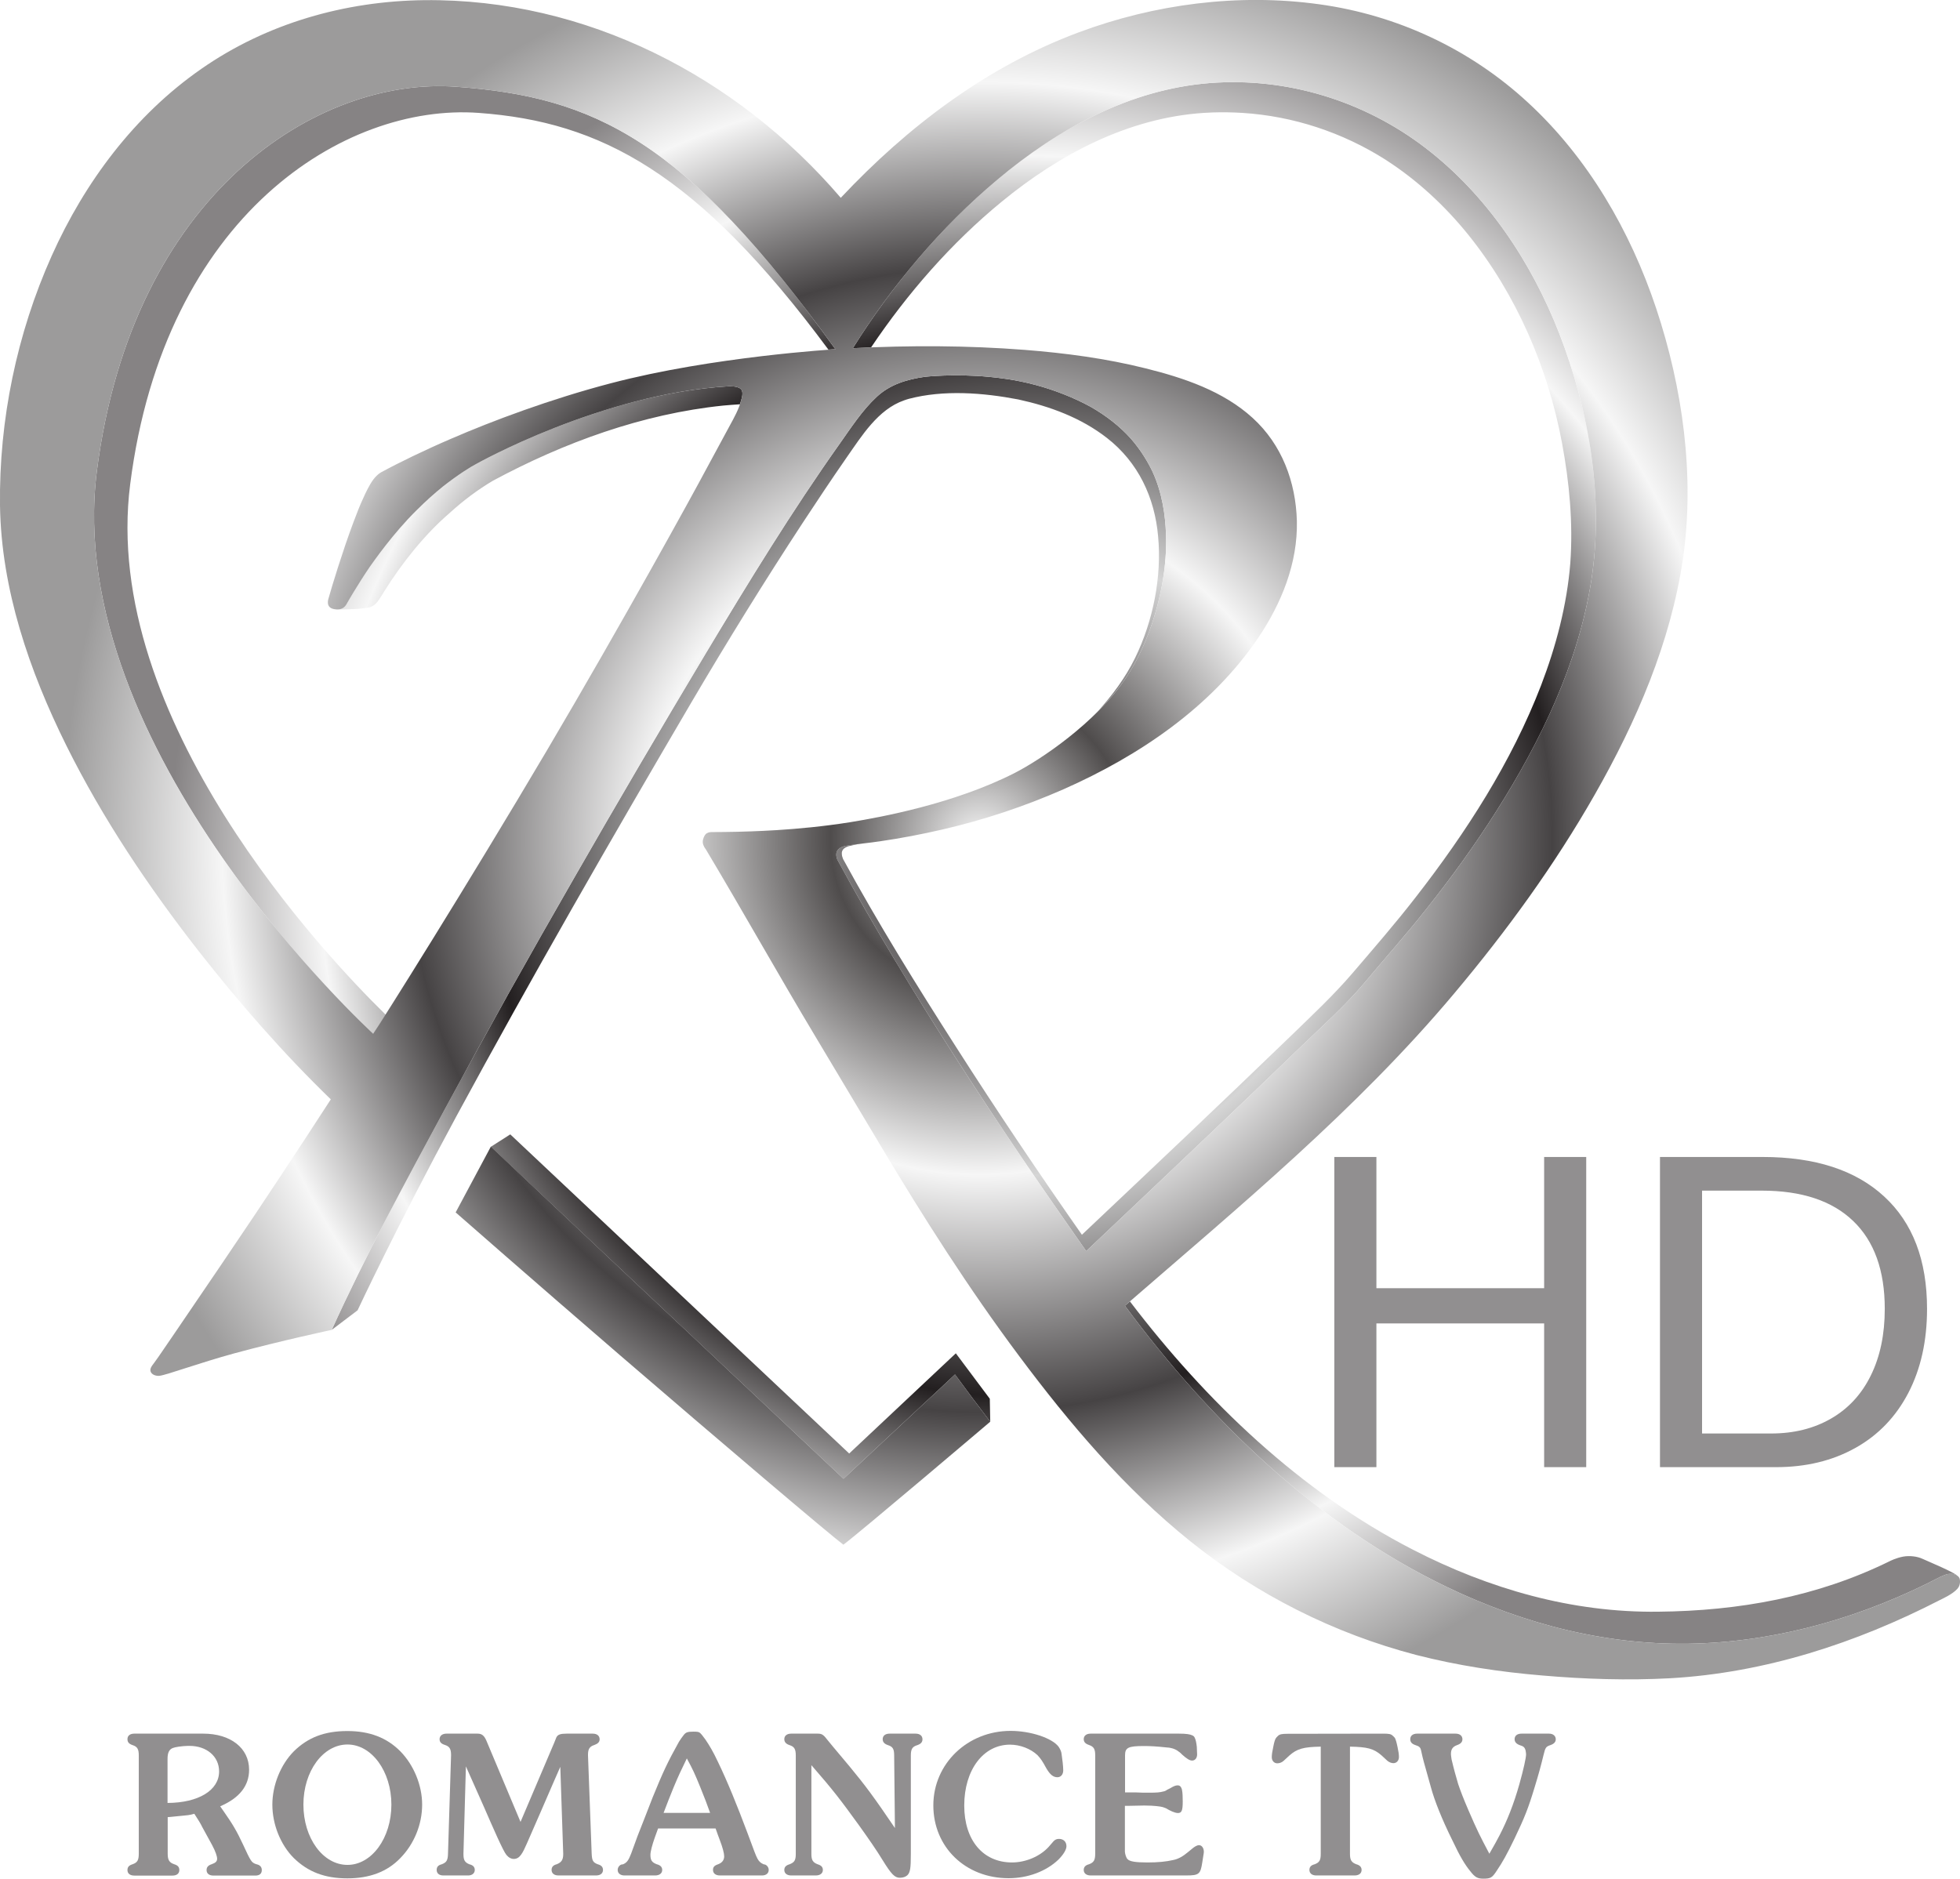
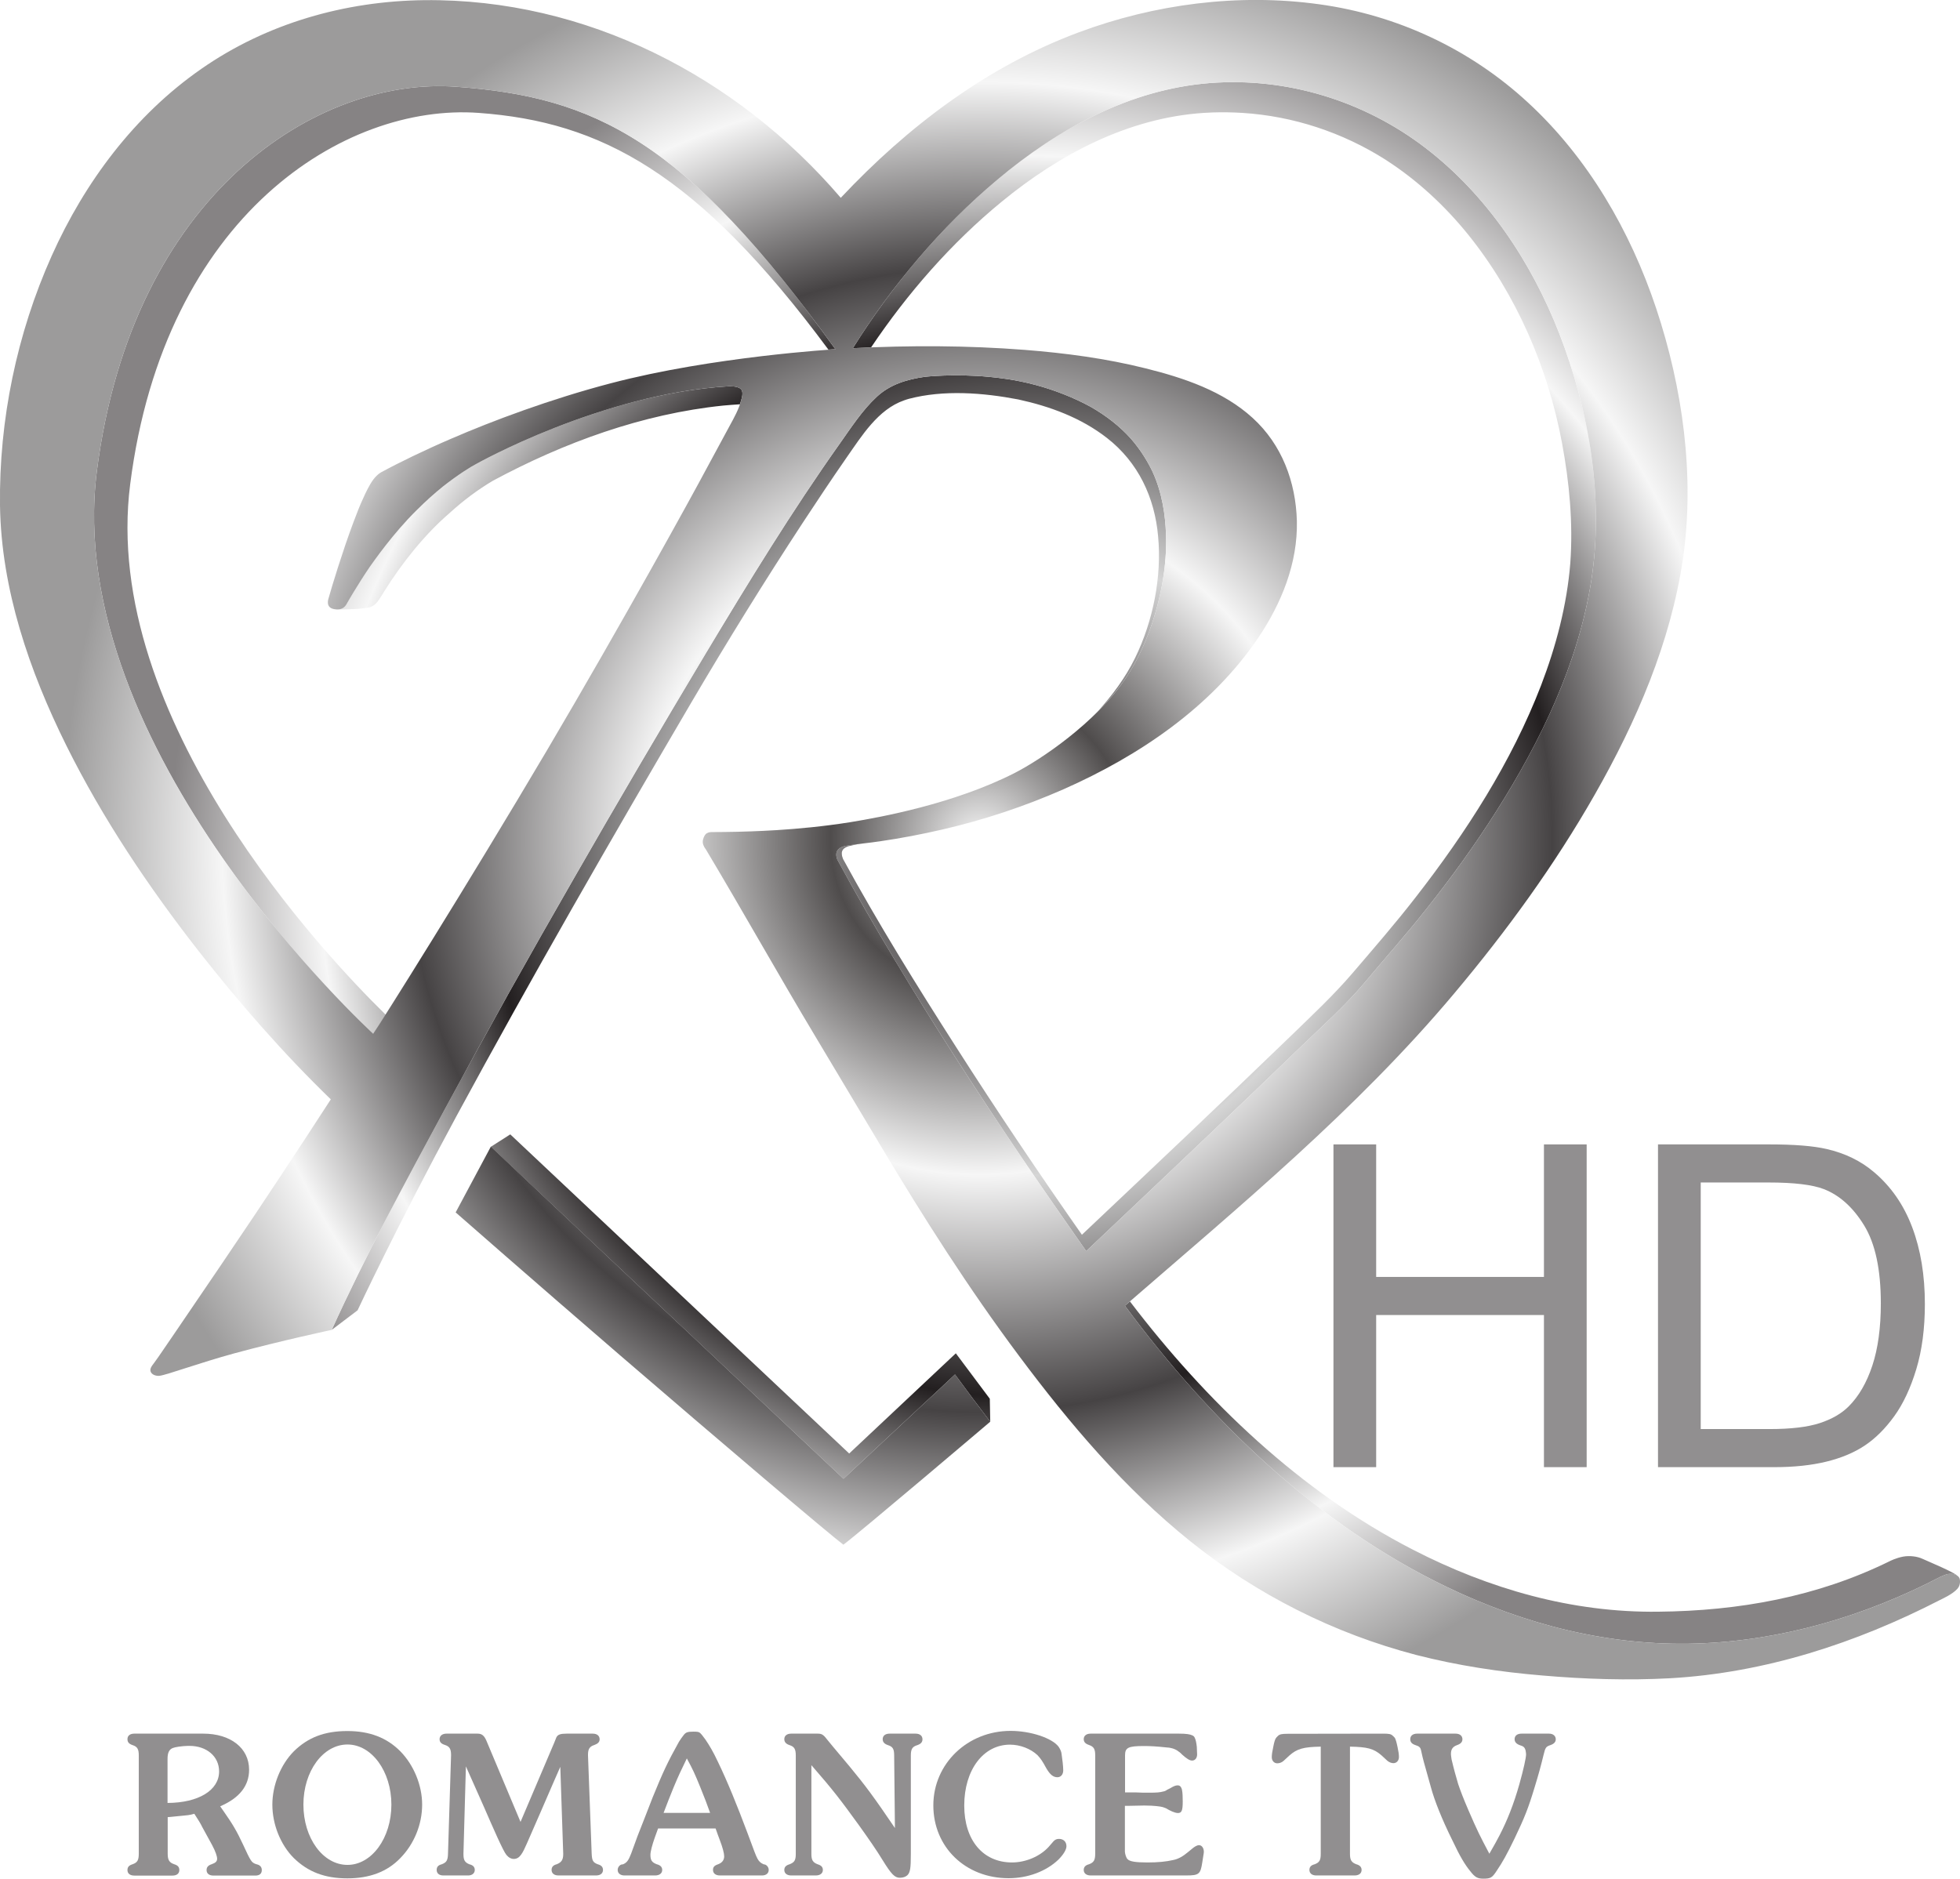
<svg xmlns="http://www.w3.org/2000/svg" width="312.947" height="300" id="svg18570" version="1.1">
  <defs id="defs18572">
    <clipPath id="clipPath3527" clipPathUnits="userSpaceOnUse">
      <path id="path3529" d="m 50.031,433.29 c 0,0 -2.037,1.858 -1.806,3.677 0.232,1.818 1.444,2.579 2.348,2.513 0.904,-0.066 1.498,-0.349 2.479,-1.716 0,0 -0.8,-0.047 -1.467,-0.222 -0.397,-0.104 -0.775,-0.246 -1.045,-0.363 -0.168,-0.072 -0.343,-0.157 -0.451,-0.216 0,0 -0.027,-0.011 -0.056,-0.049 -0.027,-0.035 -0.055,-0.096 -0.066,-0.121 -0.021,-0.044 -0.043,-0.101 -0.066,-0.162 -0.07,-0.187 -0.141,-0.42 -0.162,-0.496 0,0 -0.022,-0.058 0.034,-0.069 0.062,-0.013 0.08,0.024 0.088,0.039 0,0 0.062,0.11 0.148,0.237 0.023,0.032 0.152,0.219 0.307,0.371 0.056,0.056 0.115,0.109 0.171,0.154 0.098,0.077 0.185,0.131 0.217,0.147 0,0 0.816,0.46 1.65,0.508 0.006,0 0.062,0.003 0.082,-0.02 0.018,-0.02 10e-4,-0.067 0,-0.071 -0.013,-0.055 -0.048,-0.118 -0.076,-0.169 0,0 -0.054,-0.099 -0.153,-0.283 -0.086,-0.162 -0.548,-1.003 -1.038,-1.833 -0.531,-0.899 -1.091,-1.789 -1.138,-1.856 z m 0.539,-1.168 0.23,0.43 2.305,-2.171 0.729,0.682 c 0,0 0.015,-0.022 0.116,-0.158 0.103,-0.138 0.114,-0.151 0.114,-0.151 0,0 -0.864,-0.734 -0.96,-0.804 -0.09,0.067 -0.82,0.687 -1.463,1.241 -0.573,0.494 -1.071,0.931 -1.071,0.931 z m 4.121,-0.253 c -0.578,0.826 -1.143,1.672 -1.626,2.558 -0.022,0.055 0.008,0.084 0.061,0.092 0.073,0.012 0.146,0.018 0.219,0.029 0.137,0.02 0.273,0.046 0.407,0.077 0.272,0.063 0.536,0.151 0.791,0.263 0.493,0.218 0.965,0.536 1.271,0.988 0.153,0.226 0.26,0.489 0.254,0.765 -0.007,0.256 -0.098,0.5 -0.289,0.674 -0.193,0.176 -0.45,0.262 -0.699,0.324 -0.259,0.065 -0.525,0.1 -0.791,0.121 -0.374,0.029 -0.75,0.03 -1.123,0.011 0.255,0.409 0.574,0.79 0.944,1.101 0.393,0.332 0.868,0.591 1.389,0.632 0.503,0.039 1.007,-0.116 1.407,-0.422 0.403,-0.308 0.694,-0.746 0.877,-1.215 0.196,-0.504 0.293,-1.079 0.209,-1.617 -0.085,-0.54 -0.33,-1.046 -0.62,-1.505 -0.14,-0.221 -0.294,-0.434 -0.457,-0.639 -0.13,-0.165 -0.27,-0.321 -0.405,-0.483 -0.126,-0.15 -0.275,-0.282 -0.416,-0.418 -0.19,-0.184 -0.381,-0.366 -0.572,-0.548 -0.276,-0.263 -0.554,-0.526 -0.831,-0.788 m -6.056,-0.815 c 0.052,0.007 0.255,0.083 0.493,0.148 0.296,0.08 0.63,0.152 0.632,0.152 0.225,0.496 0.486,0.975 0.745,1.453 0.273,0.504 0.553,1.004 0.839,1.501 0.282,0.492 0.569,0.981 0.86,1.467 0.279,0.465 0.563,0.93 0.877,1.373 0.073,0.103 0.147,0.218 0.241,0.305 0.088,0.082 0.198,0.114 0.315,0.131 0.003,0 0.19,0.022 0.425,-10e-4 0.05,-0.005 0.165,-0.016 0.304,-0.054 0.112,-0.03 0.241,-0.079 0.354,-0.141 0.102,-0.058 0.192,-0.129 0.261,-0.206 0.07,-0.079 0.118,-0.164 0.143,-0.217 0.129,-0.277 0.081,-0.61 0.079,-0.632 -0.004,-0.035 -0.043,-0.402 -0.251,-0.715 -0.198,-0.297 -0.562,-0.539 -0.731,-0.625 -0.396,-0.201 -0.875,-0.288 -1.07,-0.32 -0.355,-0.057 -0.683,-0.061 -0.741,-0.063 -0.057,-0.001 -0.113,-0.002 -0.169,-0.002 -0.013,0 -0.029,-0.004 -0.039,-0.016 -0.005,-0.005 -0.018,-0.029 -0.017,-0.05 10e-4,-0.023 0.017,-0.043 0.019,-0.045 0.244,-0.408 0.476,-0.823 0.72,-1.23 l 0.42,-0.703 c 0.283,-0.474 0.578,-0.938 0.909,-1.381 0.33,-0.442 0.688,-0.865 1.119,-1.211 0.436,-0.349 0.937,-0.602 1.477,-0.743 0.269,-0.069 0.546,-0.111 0.823,-0.134 0.277,-0.024 0.558,-0.033 0.836,-0.018 0.618,0.035 1.214,0.229 1.762,0.511 0.013,0.007 0.083,0.037 0.116,0.075 0.022,0.025 0.017,0.062 0.011,0.071 -0.021,0.032 -0.059,0.026 -0.076,0.024 -0.008,-10e-4 -0.04,-0.015 -0.047,-0.018 -0.493,-0.257 -1.037,-0.418 -1.594,-0.436 -0.57,-0.018 -1.12,0.123 -1.631,0.369 -0.849,0.408 -1.549,1.088 -2.105,1.839 0.747,0.648 1.515,1.282 2.152,2.041 0.342,0.407 0.657,0.84 0.92,1.302 0.271,0.475 0.495,0.993 0.575,1.538 0.079,0.544 -0.002,1.12 -0.175,1.639 -0.169,0.506 -0.445,0.983 -0.839,1.346 -0.378,0.349 -0.854,0.571 -1.363,0.641 -0.527,0.073 -1.075,0.002 -1.573,-0.184 -0.601,-0.224 -1.117,-0.616 -1.554,-1.081 -0.68,0.794 -1.666,1.303 -2.721,1.292 -0.519,-0.006 -1.03,-0.151 -1.458,-0.449 -0.436,-0.303 -0.762,-0.74 -0.978,-1.222 -0.228,-0.509 -0.345,-1.074 -0.338,-1.632 0.008,-0.548 0.192,-1.082 0.433,-1.568 0.238,-0.479 0.538,-0.926 0.867,-1.347 0.266,-0.339 0.552,-0.667 0.862,-0.967 -0.04,-0.062 -0.257,-0.397 -0.498,-0.757 -0.146,-0.218 -0.294,-0.436 -0.442,-0.653 -0.054,-0.079 -0.107,-0.158 -0.161,-0.236 -0.018,-0.026 -0.035,-0.052 -0.054,-0.077 -0.013,-0.018 -0.033,-0.039 -0.02,-0.062 0.011,-0.018 0.037,-0.024 0.056,-0.022" />
    </clipPath>
    <radialGradient id="radialGradient3541" spreadMethod="pad" gradientTransform="matrix(5.9645,0,0,-5.9645,53.997,434.558)" gradientUnits="userSpaceOnUse" r="1" cy="0" cx="0" fy="0" fx="0">
      <stop id="stop3543" offset="0" style="stop-opacity:1;stop-color:#f6f6f6" />
      <stop id="stop3545" offset="0.163" style="stop-opacity:1;stop-color:#4f4c4c" />
      <stop id="stop3547" offset="0.365" style="stop-opacity:1;stop-color:#f6f6f6" />
      <stop id="stop3549" offset="0.624" style="stop-opacity:1;stop-color:#464344" />
      <stop id="stop3551" offset="0.826" style="stop-opacity:1;stop-color:#f6f6f6" />
      <stop id="stop3553" offset="1" style="stop-opacity:1;stop-color:#9c9b9b" />
    </radialGradient>
    <radialGradient id="radialGradient3507" spreadMethod="pad" gradientTransform="matrix(5.6188,0,0,-5.6188,54.298,434.406)" gradientUnits="userSpaceOnUse" r="1" cy="0" cx="0" fy="0" fx="0">
      <stop id="stop3509" offset="0" style="stop-opacity:1;stop-color:#f6f6f6" />
      <stop id="stop3511" offset="0.163" style="stop-opacity:1;stop-color:#5e5b5c" />
      <stop id="stop3513" offset="0.365" style="stop-opacity:1;stop-color:#d5d5d5" />
      <stop id="stop3515" offset="0.624" style="stop-opacity:1;stop-color:#231f20" />
      <stop id="stop3517" offset="0.826" style="stop-opacity:1;stop-color:#f6f6f6" />
      <stop id="stop3519" offset="1" style="stop-opacity:1;stop-color:#868384" />
    </radialGradient>
  </defs>
  <g id="layer1" transform="translate(-6.026353,-739.862)">
    <path id="path3463" style="fill:#918f90;fill-opacity:1;fill-rule:nonzero;stroke:none" d="m 32.777,1027.77 0,-7.011 c 0,-1.001 0.244,-1.515 0.831,-1.759 0.365,-0.156 1.466,-0.319 2.419,-0.342 l 0.244,0 c 2.761,0 4.739,1.685 4.739,4.08 0,3.005 -3.274,5.008 -8.233,5.033 z m 14.389,9.845 -0.317,-0.098 c -0.659,-0.244 -0.782,-0.416 -2.028,-3.127 -1.003,-2.15 -1.661,-3.249 -3.029,-5.204 l -0.61,-0.879 c 3.078,-1.319 4.617,-3.274 4.617,-5.839 0,-3.469 -2.956,-5.766 -7.329,-5.766 l -10.993,0 c -0.709,0 -1.1,0.342 -1.1,0.879 0,0.489 0.244,0.756 0.807,0.952 0.782,0.244 1.001,0.661 1.001,1.661 l 0,15.684 c 0,1.026 -0.221,1.417 -1.001,1.685 -0.563,0.176 -0.807,0.44 -0.807,0.928 0,0.537 0.391,0.879 1.1,0.879 l 6.083,0 c 0.707,0 1.098,-0.342 1.098,-0.879 0,-0.489 -0.244,-0.756 -0.805,-0.928 -0.782,-0.268 -1.051,-0.659 -1.051,-1.685 l 0,-5.839 c 1.931,-0.176 2.736,-0.268 3.249,-0.319 0.244,-0.02 0.563,-0.098 1.001,-0.221 0.659,1.026 0.952,1.466 1.27,2.125 l 1.564,2.858 c 0.563,1.051 0.807,1.808 0.807,2.199 0,0.416 -0.244,0.659 -0.879,0.879 -0.563,0.176 -0.805,0.489 -0.805,0.928 0,0.537 0.391,0.879 1.098,0.879 l 6.694,0 c 0.684,0 1.026,-0.317 1.026,-0.879 0,-0.416 -0.219,-0.733 -0.659,-0.879" />
    <g transform="matrix(24.42992,0,0,-24.42992,61.50674,1037.664)" id="g3465">
      <path id="path3467" style="fill:#918f90;fill-opacity:1;fill-rule:nonzero;stroke:none" d="m 0,0 c -0.16,0 -0.288,0.175 -0.288,0.394 0,0.218 0.128,0.393 0.288,0.393 0.158,0 0.287,-0.175 0.287,-0.393 C 0.287,0.175 0.158,0 0,0 z m -0.001,0.875 c -0.147,0 -0.257,-0.041 -0.35,-0.133 -0.086,-0.087 -0.14,-0.221 -0.14,-0.348 0,-0.13 0.054,-0.263 0.14,-0.349 0.093,-0.091 0.203,-0.133 0.35,-0.133 0.145,0 0.261,0.043 0.347,0.133 0.089,0.091 0.142,0.219 0.142,0.349 0,0.127 -0.055,0.259 -0.142,0.348 -0.089,0.09 -0.202,0.133 -0.347,0.133" />
      <g transform="translate(1.173,0.141)" id="g3469">
        <path id="path3471" style="fill:#918f90;fill-opacity:1;fill-rule:nonzero;stroke:none" d="M 0,0 C 0.027,0.061 0.063,0.145 0.09,0.206 0.153,0.353 0.218,0.5 0.218,0.5 l 0.019,-0.567 0,-0.004 C 0.237,-0.108 0.225,-0.125 0.194,-0.137 0.171,-0.143 0.161,-0.155 0.161,-0.174 c 0,-0.022 0.017,-0.036 0.045,-0.036 l 0.246,0 c 0.028,0 0.045,0.014 0.045,0.036 0,0.019 -0.011,0.031 -0.034,0.037 -0.032,0.012 -0.038,0.025 -0.04,0.07 l -0.024,0.642 0,0.004 c 0,0.037 0.01,0.054 0.042,0.064 0.022,0.008 0.034,0.019 0.034,0.037 0,0.023 -0.017,0.037 -0.045,0.037 l -0.171,0 C 0.219,0.717 0.201,0.711 0.192,0.692 L 0.178,0.657 -0.042,0.14 -0.265,0.671 c -0.014,0.032 -0.029,0.046 -0.057,0.046 l -0.204,0 c -0.027,0 -0.045,-0.014 -0.045,-0.036 0,-0.019 0.01,-0.03 0.035,-0.038 0.031,-0.01 0.04,-0.027 0.04,-0.066 l 0,-0.002 -0.02,-0.642 c -0.001,-0.045 -0.01,-0.058 -0.041,-0.07 -0.024,-0.006 -0.033,-0.018 -0.033,-0.037 0,-0.022 0.016,-0.036 0.043,-0.036 l 0.163,0 c 0.025,0 0.043,0.014 0.043,0.036 0,0.018 -0.01,0.031 -0.035,0.037 -0.03,0.012 -0.039,0.027 -0.039,0.066 l 0,0.004 0.016,0.57 c 0,0 0.057,-0.127 0.117,-0.263 0.061,-0.14 0.126,-0.29 0.148,-0.316 0.015,-0.018 0.032,-0.026 0.048,-0.026 C -0.046,-0.102 -0.028,-0.063 0,0" />
        <g transform="translate(0.893,0.199)" id="g3473">
          <path id="path3475" style="fill:#918f90;fill-opacity:1;fill-rule:nonzero;stroke:none" d="M 0,0 C 0.028,0.073 0.039,0.102 0.066,0.168 0.098,0.244 0.112,0.274 0.152,0.356 0.194,0.278 0.202,0.26 0.239,0.17 0.274,0.082 0.28,0.068 0.304,0 L 0,0 z m 0.664,-0.338 -0.01,0.002 C 0.635,-0.328 0.624,-0.318 0.614,-0.3 0.602,-0.277 0.596,-0.26 0.547,-0.128 0.481,0.048 0.417,0.206 0.355,0.334 0.327,0.394 0.3,0.441 0.273,0.48 0.256,0.504 0.242,0.521 0.235,0.525 0.229,0.53 0.215,0.531 0.196,0.531 0.156,0.531 0.145,0.527 0.13,0.507 0.12,0.495 0.111,0.481 0.1,0.464 0.027,0.333 -0.004,0.267 -0.072,0.1 -0.108,0.006 -0.141,-0.077 -0.17,-0.151 l -0.042,-0.115 c -0.017,-0.045 -0.029,-0.06 -0.053,-0.07 L -0.277,-0.338 C -0.291,-0.344 -0.3,-0.358 -0.3,-0.373 c 0,-0.022 0.018,-0.036 0.044,-0.036 l 0.201,0 c 0.028,0 0.046,0.014 0.046,0.036 0,0.018 -0.011,0.031 -0.035,0.037 -0.032,0.012 -0.042,0.026 -0.042,0.062 0,0.02 0.011,0.064 0.029,0.114 l 0.021,0.058 0.376,0 c 0.011,-0.031 0.019,-0.054 0.025,-0.069 0.022,-0.057 0.031,-0.094 0.031,-0.113 0,-0.024 -0.013,-0.042 -0.04,-0.052 -0.024,-0.008 -0.033,-0.018 -0.033,-0.037 0,-0.022 0.017,-0.036 0.045,-0.036 l 0.275,0 c 0.027,0 0.044,0.014 0.044,0.036 0,0.015 -0.009,0.029 -0.023,0.035" />
          <g transform="translate(1.647,0.518)" id="g3477">
            <path id="path3479" style="fill:#918f90;fill-opacity:1;fill-rule:nonzero;stroke:none" d="m 0,0 -0.17,0 c -0.028,0 -0.045,-0.014 -0.045,-0.036 0,-0.019 0.011,-0.031 0.034,-0.039 0.032,-0.01 0.041,-0.025 0.041,-0.068 l 0.005,-0.474 c -0.133,0.196 -0.19,0.274 -0.296,0.402 -0.095,0.112 -0.145,0.174 -0.15,0.18 C -0.603,-0.006 -0.615,0 -0.639,0 l -0.174,0 c -0.028,0 -0.045,-0.014 -0.045,-0.036 0,-0.019 0.011,-0.031 0.034,-0.039 0.032,-0.01 0.041,-0.027 0.041,-0.068 l 0,-0.644 c 0,-0.04 -0.009,-0.055 -0.041,-0.067 -0.023,-0.007 -0.034,-0.018 -0.034,-0.037 0,-0.022 0.017,-0.036 0.045,-0.036 l 0.161,0 c 0.028,0 0.046,0.014 0.046,0.036 0,0.019 -0.011,0.03 -0.034,0.037 -0.031,0.012 -0.041,0.027 -0.041,0.067 l 0,0.581 c 0.142,-0.163 0.19,-0.226 0.311,-0.393 0.065,-0.091 0.117,-0.166 0.154,-0.227 0.058,-0.094 0.08,-0.116 0.113,-0.116 0.023,0 0.039,0.007 0.05,0.017 0.018,0.019 0.022,0.046 0.022,0.14 l 0,0.642 c 0,0.043 0.01,0.058 0.043,0.068 0.023,0.008 0.033,0.02 0.033,0.038 C 0.045,-0.014 0.028,0 0,0" />
            <g transform="translate(0.937,-0.688)" id="g3481">
              <path id="path3483" style="fill:#918f90;fill-opacity:1;fill-rule:nonzero;stroke:none" d="m 0,0 c -0.014,0 -0.024,-0.004 -0.035,-0.015 l -0.033,-0.038 c -0.058,-0.063 -0.151,-0.101 -0.239,-0.101 -0.189,0 -0.312,0.145 -0.312,0.372 0,0.232 0.124,0.398 0.299,0.398 0.067,0 0.135,-0.027 0.179,-0.068 0.02,-0.021 0.033,-0.039 0.057,-0.084 0.026,-0.045 0.047,-0.061 0.074,-0.061 0.023,0 0.038,0.019 0.038,0.045 0,0.025 -0.006,0.077 -0.011,0.108 -0.001,0.014 -0.009,0.031 -0.019,0.046 -0.042,0.057 -0.183,0.104 -0.314,0.104 -0.282,0 -0.505,-0.215 -0.505,-0.487 0,-0.273 0.21,-0.476 0.492,-0.476 0.126,0 0.245,0.045 0.325,0.121 0.032,0.032 0.053,0.065 0.053,0.088 C 0.049,-0.019 0.03,0 0,0" />
              <g transform="translate(0.915,-0.0409999)" id="g3485">
                <path id="path3487" style="fill:#918f90;fill-opacity:1;fill-rule:nonzero;stroke:none" d="M 0,0 C -0.012,0 -0.03,-0.01 -0.048,-0.026 L -0.07,-0.044 c -0.034,-0.029 -0.066,-0.047 -0.098,-0.053 -0.047,-0.011 -0.101,-0.016 -0.168,-0.016 -0.078,0 -0.117,0.006 -0.131,0.022 -0.008,0.007 -0.016,0.032 -0.017,0.048 l 0,0.3 0.021,0 0.1,0.002 0.01,0 c 0.058,0 0.102,-0.006 0.116,-0.01 0.001,0 0.009,-0.003 0.022,-0.008 L -0.196,0.23 -0.175,0.22 c 0.011,-0.005 0.027,-0.01 0.037,-0.01 0.025,0 0.032,0.015 0.032,0.076 0,0.024 -0.001,0.057 -0.004,0.07 -0.001,0.007 -0.002,0.013 -0.005,0.018 -0.005,0.012 -0.013,0.017 -0.024,0.017 -0.013,0 -0.026,-0.005 -0.049,-0.019 C -0.198,0.367 -0.206,0.363 -0.208,0.362 -0.218,0.355 -0.225,0.352 -0.233,0.351 -0.255,0.345 -0.273,0.343 -0.329,0.343 l -0.033,0 c -0.031,0.002 -0.064,0.002 -0.1,0.002 l -0.021,0 0,0.243 c 0,0.05 0.022,0.06 0.123,0.06 0.04,0 0.082,-0.002 0.146,-0.009 0.014,-0.001 0.026,-0.002 0.031,-0.004 0.017,-0.003 0.039,-0.013 0.05,-0.023 0.002,-0.001 0.011,-0.007 0.023,-0.02 0.029,-0.026 0.049,-0.039 0.065,-0.039 0.02,0 0.033,0.017 0.033,0.04 0,0.01 -10e-4,0.027 -0.002,0.05 -0.003,0.027 -0.007,0.046 -0.013,0.058 -0.003,0.008 -0.008,0.013 -0.017,0.017 -0.015,0.007 -0.04,0.011 -0.085,0.011 l -0.579,0 c -0.028,0 -0.045,-0.014 -0.045,-0.036 0,-0.019 0.011,-0.03 0.034,-0.038 0.032,-0.011 0.041,-0.027 0.041,-0.068 l 0,-0.642 c 0,-0.043 -0.009,-0.058 -0.041,-0.07 -0.023,-0.006 -0.034,-0.018 -0.034,-0.037 0,-0.022 0.017,-0.036 0.045,-0.036 l 0.623,0 c 0.086,0 0.095,0.008 0.107,0.087 l 0.009,0.057 c 0,0.004 0.001,0.008 0.001,0.01 C 0.032,-0.019 0.019,0 0,0" />
                <g transform="translate(2.288,0.729)" id="g3489">
                  <path id="path3491" style="fill:#918f90;fill-opacity:1;fill-rule:nonzero;stroke:none" d="m 0,0 -0.18,0 c -0.028,0 -0.045,-0.014 -0.045,-0.036 0,-0.019 0.012,-0.031 0.033,-0.039 0.026,-0.008 0.033,-0.014 0.039,-0.036 0.001,-0.009 0.003,-0.016 0.003,-0.024 0,-0.023 -0.017,-0.1 -0.044,-0.196 -0.037,-0.131 -0.079,-0.236 -0.129,-0.333 -0.014,-0.027 -0.036,-0.068 -0.067,-0.121 -0.063,0.119 -0.079,0.151 -0.137,0.285 -0.032,0.074 -0.054,0.132 -0.067,0.171 -0.014,0.047 -0.029,0.101 -0.043,0.161 -0.002,0.015 -0.004,0.027 -0.004,0.032 l 0,0.004 c 0,0.03 0.012,0.047 0.04,0.057 0.023,0.008 0.035,0.02 0.035,0.038 0,0.023 -0.017,0.037 -0.045,0.037 l -0.251,0 c -0.028,0 -0.045,-0.014 -0.045,-0.036 0,-0.019 0.01,-0.031 0.034,-0.039 0.026,-0.008 0.033,-0.016 0.037,-0.036 l 0.009,-0.04 0.009,-0.035 0.045,-0.161 c 0.024,-0.09 0.073,-0.213 0.143,-0.354 0.047,-0.1 0.081,-0.157 0.116,-0.199 0.029,-0.038 0.047,-0.048 0.084,-0.048 0.048,0 0.058,0.006 0.087,0.05 0.041,0.061 0.065,0.104 0.117,0.211 0.067,0.14 0.09,0.198 0.133,0.34 0.026,0.085 0.04,0.137 0.057,0.207 0.012,0.05 0.016,0.055 0.045,0.065 0.023,0.008 0.035,0.02 0.035,0.038 C 0.044,-0.015 0.027,0 0,0" />
                  <g transform="translate(-1.708,-9.99999e-4)" id="g3493">
                    <path id="path3495" style="fill:#918f90;fill-opacity:1;fill-rule:nonzero;stroke:none" d="m 0,0 c -0.04,0 -0.053,-0.003 -0.065,-0.015 -0.007,-0.007 -0.011,-0.011 -0.013,-0.015 -0.006,-0.009 -0.011,-0.028 -0.017,-0.059 -0.006,-0.027 -0.009,-0.047 -0.009,-0.064 0,-0.023 0.015,-0.04 0.036,-0.04 0.014,0 0.028,0.005 0.04,0.015 l 0.039,0.036 c 0.05,0.044 0.091,0.056 0.205,0.058 l 0,-0.7 c 0,-0.042 -0.008,-0.057 -0.04,-0.069 -0.024,-0.006 -0.034,-0.018 -0.034,-0.037 0,-0.022 0.017,-0.036 0.045,-0.036 l 0.25,0 c 0.029,0 0.046,0.014 0.046,0.036 0,0.019 -0.012,0.031 -0.034,0.037 -0.032,0.012 -0.042,0.027 -0.042,0.069 l 0,0.7 C 0.521,-0.086 0.562,-0.097 0.612,-0.14 l 0.039,-0.036 c 0.012,-0.01 0.026,-0.016 0.04,-0.016 0.021,0 0.036,0.017 0.036,0.04 0,0.017 -0.003,0.038 -0.009,0.065 C 0.712,-0.057 0.706,-0.037 0.701,-0.028 0.699,-0.024 0.695,-0.021 0.688,-0.014 0.675,-0.001 0.663,0.001 0.623,0.001 L 0,0" />
                  </g>
                </g>
              </g>
            </g>
          </g>
        </g>
      </g>
    </g>
    <g transform="matrix(24.42992,0,0,-24.42992,-1156.642,11490.175)" id="g3497">
      <g id="g3499">
        <g id="g3505">
          <path id="path3521" style="fill:url(#radialGradient3507);stroke:none" d="m 52.112,435.458 c 0.233,0.396 0.474,0.786 0.726,1.171 0.094,0.143 0.189,0.286 0.287,0.427 0.099,0.141 0.205,0.315 0.376,0.374 0.01,0.004 0.021,0.007 0.031,0.01 l 0,0 c 0.228,0.06 0.485,0.04 0.715,-0.004 0.207,-0.045 0.411,-0.12 0.58,-0.252 0.203,-0.158 0.312,-0.388 0.334,-0.643 0.025,-0.265 -0.033,-0.554 -0.15,-0.794 -0.064,-0.131 -0.151,-0.248 -0.249,-0.355 0,0 0,0 0,0 0.07,0.07 0.136,0.146 0.19,0.226 0.208,0.313 0.247,0.68 0.251,0.715 0.002,0.022 0.05,0.355 -0.079,0.632 -0.025,0.053 -0.073,0.138 -0.143,0.217 -0.069,0.077 -0.159,0.148 -0.261,0.206 -0.113,0.062 -0.242,0.111 -0.354,0.141 -0.139,0.038 -0.254,0.049 -0.304,0.054 -0.235,0.023 -0.422,10e-4 -0.425,10e-4 -0.117,-0.017 -0.227,-0.049 -0.315,-0.131 -0.094,-0.087 -0.168,-0.202 -0.241,-0.305 -0.314,-0.443 -0.598,-0.908 -0.877,-1.373 -0.291,-0.486 -0.578,-0.975 -0.86,-1.467 -0.286,-0.497 -0.566,-0.997 -0.839,-1.501 -0.259,-0.478 -0.52,-0.957 -0.745,-1.453 l 0.169,0.128 c 0.003,0.006 0.25,0.536 0.645,1.267 0.494,0.913 1.013,1.814 1.538,2.709 z m -1.999,-2.044 -0.004,0.004 c -0.379,0.371 -1.863,1.931 -1.666,3.465 0.224,1.756 1.401,2.49 2.278,2.426 0.797,-0.058 1.429,-0.391 2.285,-1.547 0.03,0.002 0.046,0.002 0.046,0.002 -0.981,1.367 -1.575,1.65 -2.479,1.716 -0.904,0.066 -2.116,-0.695 -2.348,-2.513 -0.231,-1.819 1.807,-3.679 1.807,-3.679 l 0.081,0.126 z m 3.726,-2.213 -0.697,-0.655 -2.215,2.086 -0.127,-0.081 2.305,-2.17 0.729,0.682 c 0,0 0,-10e-4 0,-10e-4 l 0,0 c 0,0 0.015,-0.021 0.116,-0.157 0.103,-0.138 0.114,-0.151 0.114,-0.151 l -0.003,0.15 -0.222,0.297 z m -4.047,4.863 c -0.001,0 -0.001,0 -0.001,0 l -10e-4,-0.001 c 0,0 10e-4,0 0.003,0 -10e-4,0 -10e-4,0.001 -10e-4,0.001 z m 7.035,-6.147 c -0.735,0.378 -1.351,0.968 -1.85,1.623 -0.011,-0.01 -0.022,-0.019 -0.033,-0.028 0.556,-0.751 1.256,-1.431 2.105,-1.839 0.511,-0.246 1.061,-0.387 1.631,-0.369 0.557,0.018 1.101,0.179 1.594,0.436 0.007,0.003 0.039,0.017 0.047,0.018 0.003,0 0.007,0.001 0.011,0.001 0,0 0,0 0,0 10e-4,0 0.002,0 0.002,0 0.011,10e-4 0.024,10e-4 0.036,-0.004 0,0 0,0 0,0 0.007,-0.002 0.013,-0.005 0.018,-0.01 0,0 0,0 0,0 -0.031,0.028 -0.17,0.085 -0.232,0.113 -0.032,0.015 -0.082,0.022 -0.126,0.014 -0.047,-0.009 -0.084,-0.028 -0.09,-0.031 -0.472,-0.232 -0.983,-0.324 -1.511,-0.329 -0.563,-0.007 -1.104,0.149 -1.602,0.405 z m 3.561,-0.172 c 0,0 0,0 0,0 0,0 0,0 0,0 z m -7.952,7.757 c -0.02,0.023 -0.076,0.02 -0.082,0.02 -0.834,-0.048 -1.65,-0.508 -1.65,-0.508 -0.032,-0.016 -0.119,-0.07 -0.217,-0.147 -0.056,-0.045 -0.115,-0.098 -0.171,-0.154 -0.155,-0.152 -0.284,-0.339 -0.307,-0.371 -0.086,-0.127 -0.148,-0.237 -0.148,-0.237 -0.007,-0.013 -0.022,-0.042 -0.065,-0.042 0.032,0 0.181,0.001 0.222,0.018 0.036,0.015 0.053,0.049 0.088,0.105 0.117,0.186 0.263,0.369 0.426,0.509 0,0 0.001,0.001 0.001,0.001 0.087,0.079 0.181,0.15 0.281,0.209 0.465,0.25 0.978,0.437 1.505,0.491 0,0 0,0 0,0 0.035,0.003 0.069,0.006 0.104,0.008 l 0,10e-4 c 0,0 0,0 0,0 0.002,0 0.003,-10e-4 0.005,-10e-4 0.003,0.009 0.006,0.019 0.008,0.027 10e-4,0.004 0.018,0.051 0,0.071 z m 0.73,0.269 c 0.255,0.409 0.574,0.79 0.944,1.101 0.393,0.332 0.868,0.591 1.389,0.632 0.503,0.039 1.007,-0.116 1.407,-0.422 0.403,-0.308 0.694,-0.746 0.877,-1.215 0.196,-0.504 0.293,-1.079 0.209,-1.617 -0.085,-0.54 -0.33,-1.046 -0.62,-1.505 -0.14,-0.221 -0.294,-0.434 -0.457,-0.639 -0.13,-0.165 -0.27,-0.321 -0.405,-0.483 -0.126,-0.15 -0.275,-0.282 -0.416,-0.418 -0.19,-0.184 -0.381,-0.366 -0.572,-0.548 -0.276,-0.263 -0.554,-0.526 -0.831,-0.788 -0.578,0.826 -1.143,1.672 -1.626,2.558 -0.022,0.055 0.008,0.084 0.061,0.092 0.025,0.005 0.05,0.007 0.075,0.011 -0.018,-0.004 -0.042,-0.009 -0.053,-0.012 -0.013,-0.002 -0.027,-0.008 -0.038,-0.016 0,0 0,0 0,0 -0.012,-0.009 -0.018,-0.023 -0.016,-0.037 l 0,0 c 0,-0.011 0.004,-0.023 0.008,-0.033 0.229,-0.421 0.482,-0.828 0.74,-1.231 0.265,-0.415 0.539,-0.822 0.821,-1.225 0.458,0.433 0.916,0.865 1.369,1.303 0.135,0.131 0.274,0.261 0.397,0.404 0.141,0.165 0.284,0.329 0.417,0.501 0.329,0.423 0.625,0.882 0.818,1.383 0.098,0.256 0.169,0.525 0.191,0.799 0.019,0.262 -0.006,0.527 -0.054,0.785 -0.092,0.492 -0.299,0.972 -0.614,1.363 0,0 0,0 0,0 -0.152,0.188 -0.332,0.355 -0.535,0.486 l -0.006,0.004 c -0.281,0.178 -0.602,0.284 -0.934,0.305 0,0 0,0 0,0 l -0.001,0 c -0.064,0.004 -0.128,0.005 -0.191,0.003 l -0.001,0 c -0.019,-0.001 -0.039,-0.002 -0.059,-0.003 -0.493,-0.032 -0.945,-0.271 -1.322,-0.581 -0.329,-0.27 -0.615,-0.598 -0.853,-0.952 -0.04,-0.002 -0.08,-0.003 -0.119,-0.005" />
        </g>
      </g>
    </g>
    <g id="g3525" clip-path="url(#clipPath3527)" transform="matrix(24.42992,0,0,-24.42992,-1156.642,11490.175)">
      <g id="g3531">
        <g id="g3533">
          <g id="g3539">
            <path d="m 60.402,440.047 -12.81,0 0,-12.28 12.81,0 0,12.28 z" style="fill:url(#radialGradient3541);stroke:none" id="path3555" />
          </g>
        </g>
      </g>
    </g>
-     <text xml:space="preserve" style="font-size:40px;font-style:normal;font-variant:normal;font-weight:normal;font-stretch:normal;line-height:125%;letter-spacing:0px;word-spacing:0px;fill:#918f90;fill-opacity:1;stroke:none;font-family:Arial;-inkscape-font-specification:Arial" x="213.169" y="974.148" id="text3025">
-       <tspan id="tspan3027" x="213.169" y="974.148" style="font-size:72px;fill:#918f90;fill-opacity:1">HD</tspan>
-     </text>
+     <g style="font-size:40px;font-style:normal;font-variant:normal;font-weight:normal;font-stretch:normal;line-height:125%;letter-spacing:0px;word-spacing:0px;fill:#918f90;fill-opacity:1;stroke:none;font-family:Arial;-inkscape-font-specification:Arial" id="text3025">
+       <path d="m 218.935,974.148 0,-51.539 6.82,0 0,21.164 26.789,0 0,-21.164 6.82,0 0,51.539 -6.82,0 0,-24.293 -26.789,0 0,24.293 z" style="font-size:72px;fill:#918f90" id="path3027" />
+       <path d="m 270.755,974.148 0,-51.539 17.754,0 c 4.008,5e-5 7.066,0.246 9.176,0.738 2.953,0.68 5.473,1.91 7.559,3.691 2.719,2.297 4.752,5.232 6.1,8.807 1.348,3.574 2.021,7.658 2.021,12.252 -5e-5,3.914 -0.457,7.383 -1.371,10.406 -0.914,3.023 -2.086,5.525 -3.516,7.506 -1.43,1.98 -2.994,3.539 -4.693,4.676 -1.699,1.137 -3.75,1.998 -6.152,2.584 -2.402,0.586 -5.162,0.879 -8.279,0.879 z m 6.82,-6.082 11.004,0 c 3.398,1e-5 6.064,-0.316 7.998,-0.949 1.934,-0.633 3.475,-1.523 4.623,-2.672 1.617,-1.617 2.877,-3.791 3.779,-6.521 0.902,-2.73 1.353,-6.041 1.354,-9.932 -4e-5,-5.391 -0.885,-9.533 -2.654,-12.428 -1.77,-2.894 -3.92,-4.834 -6.451,-5.818 -1.828,-0.703 -4.77,-1.055 -8.824,-1.055 l -10.828,0 z" style="font-size:72px;fill:#918f90" id="path3029" />
+     </g>
  </g>
</svg>
